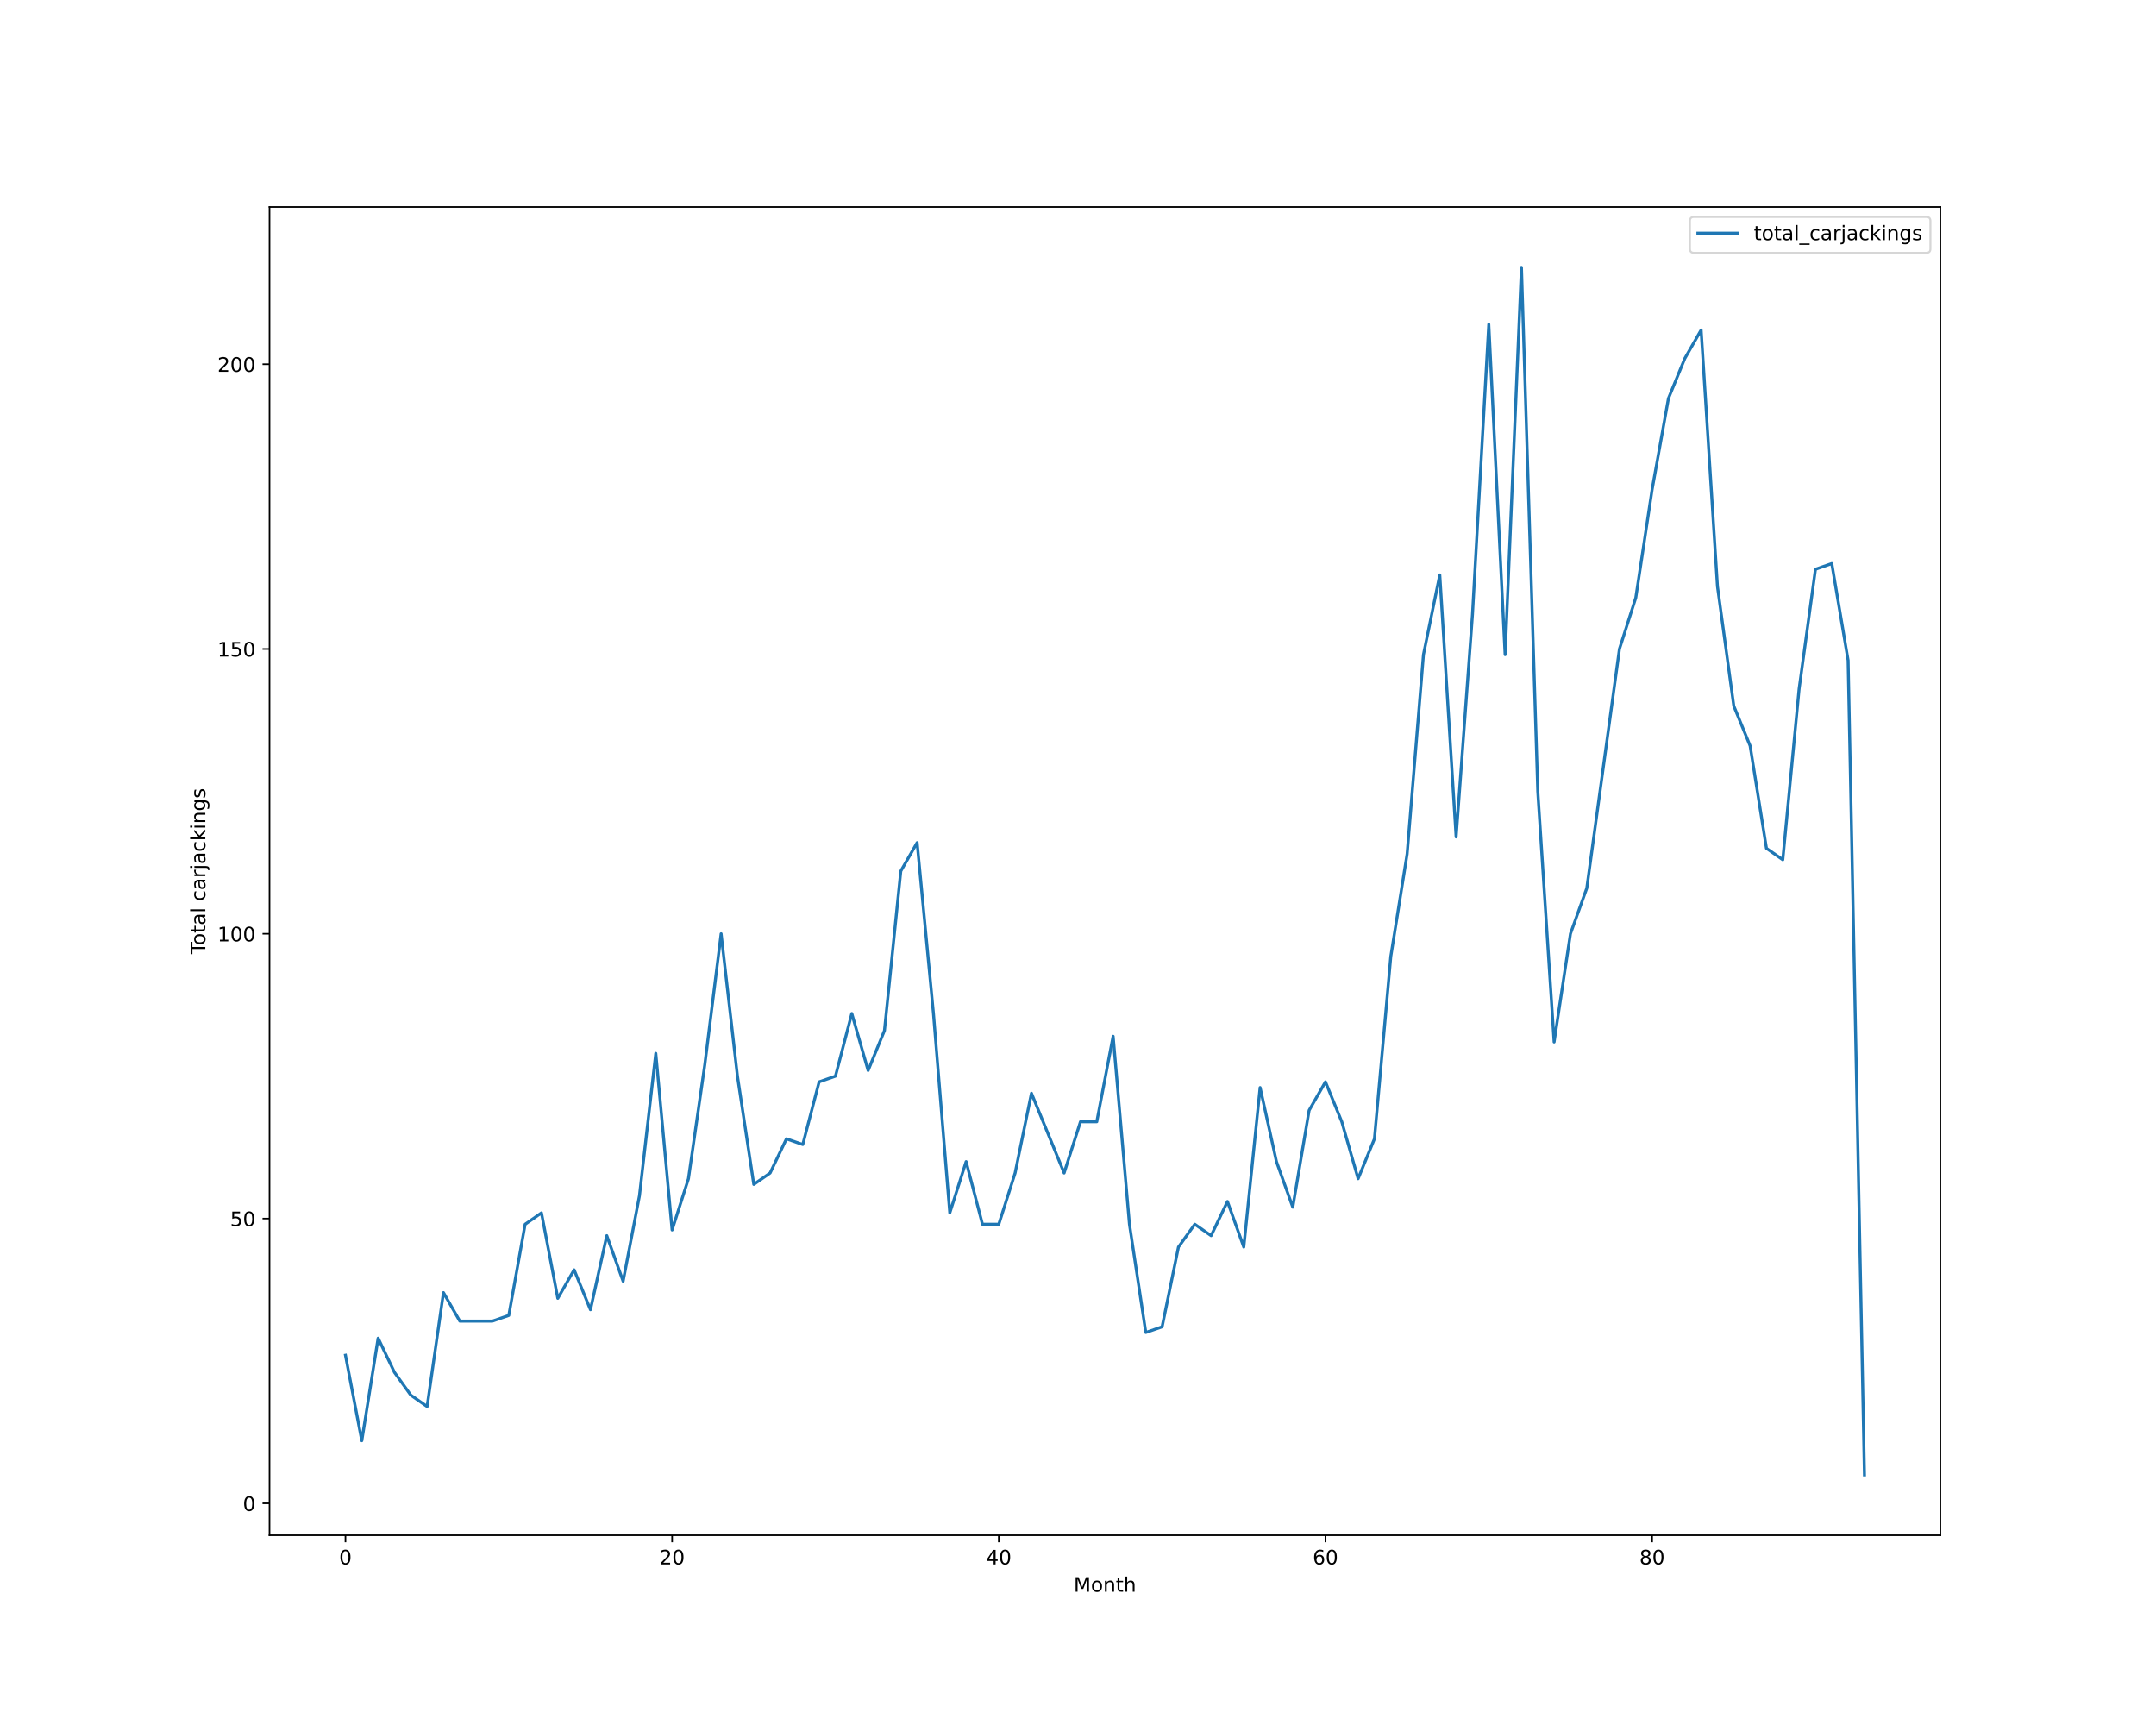
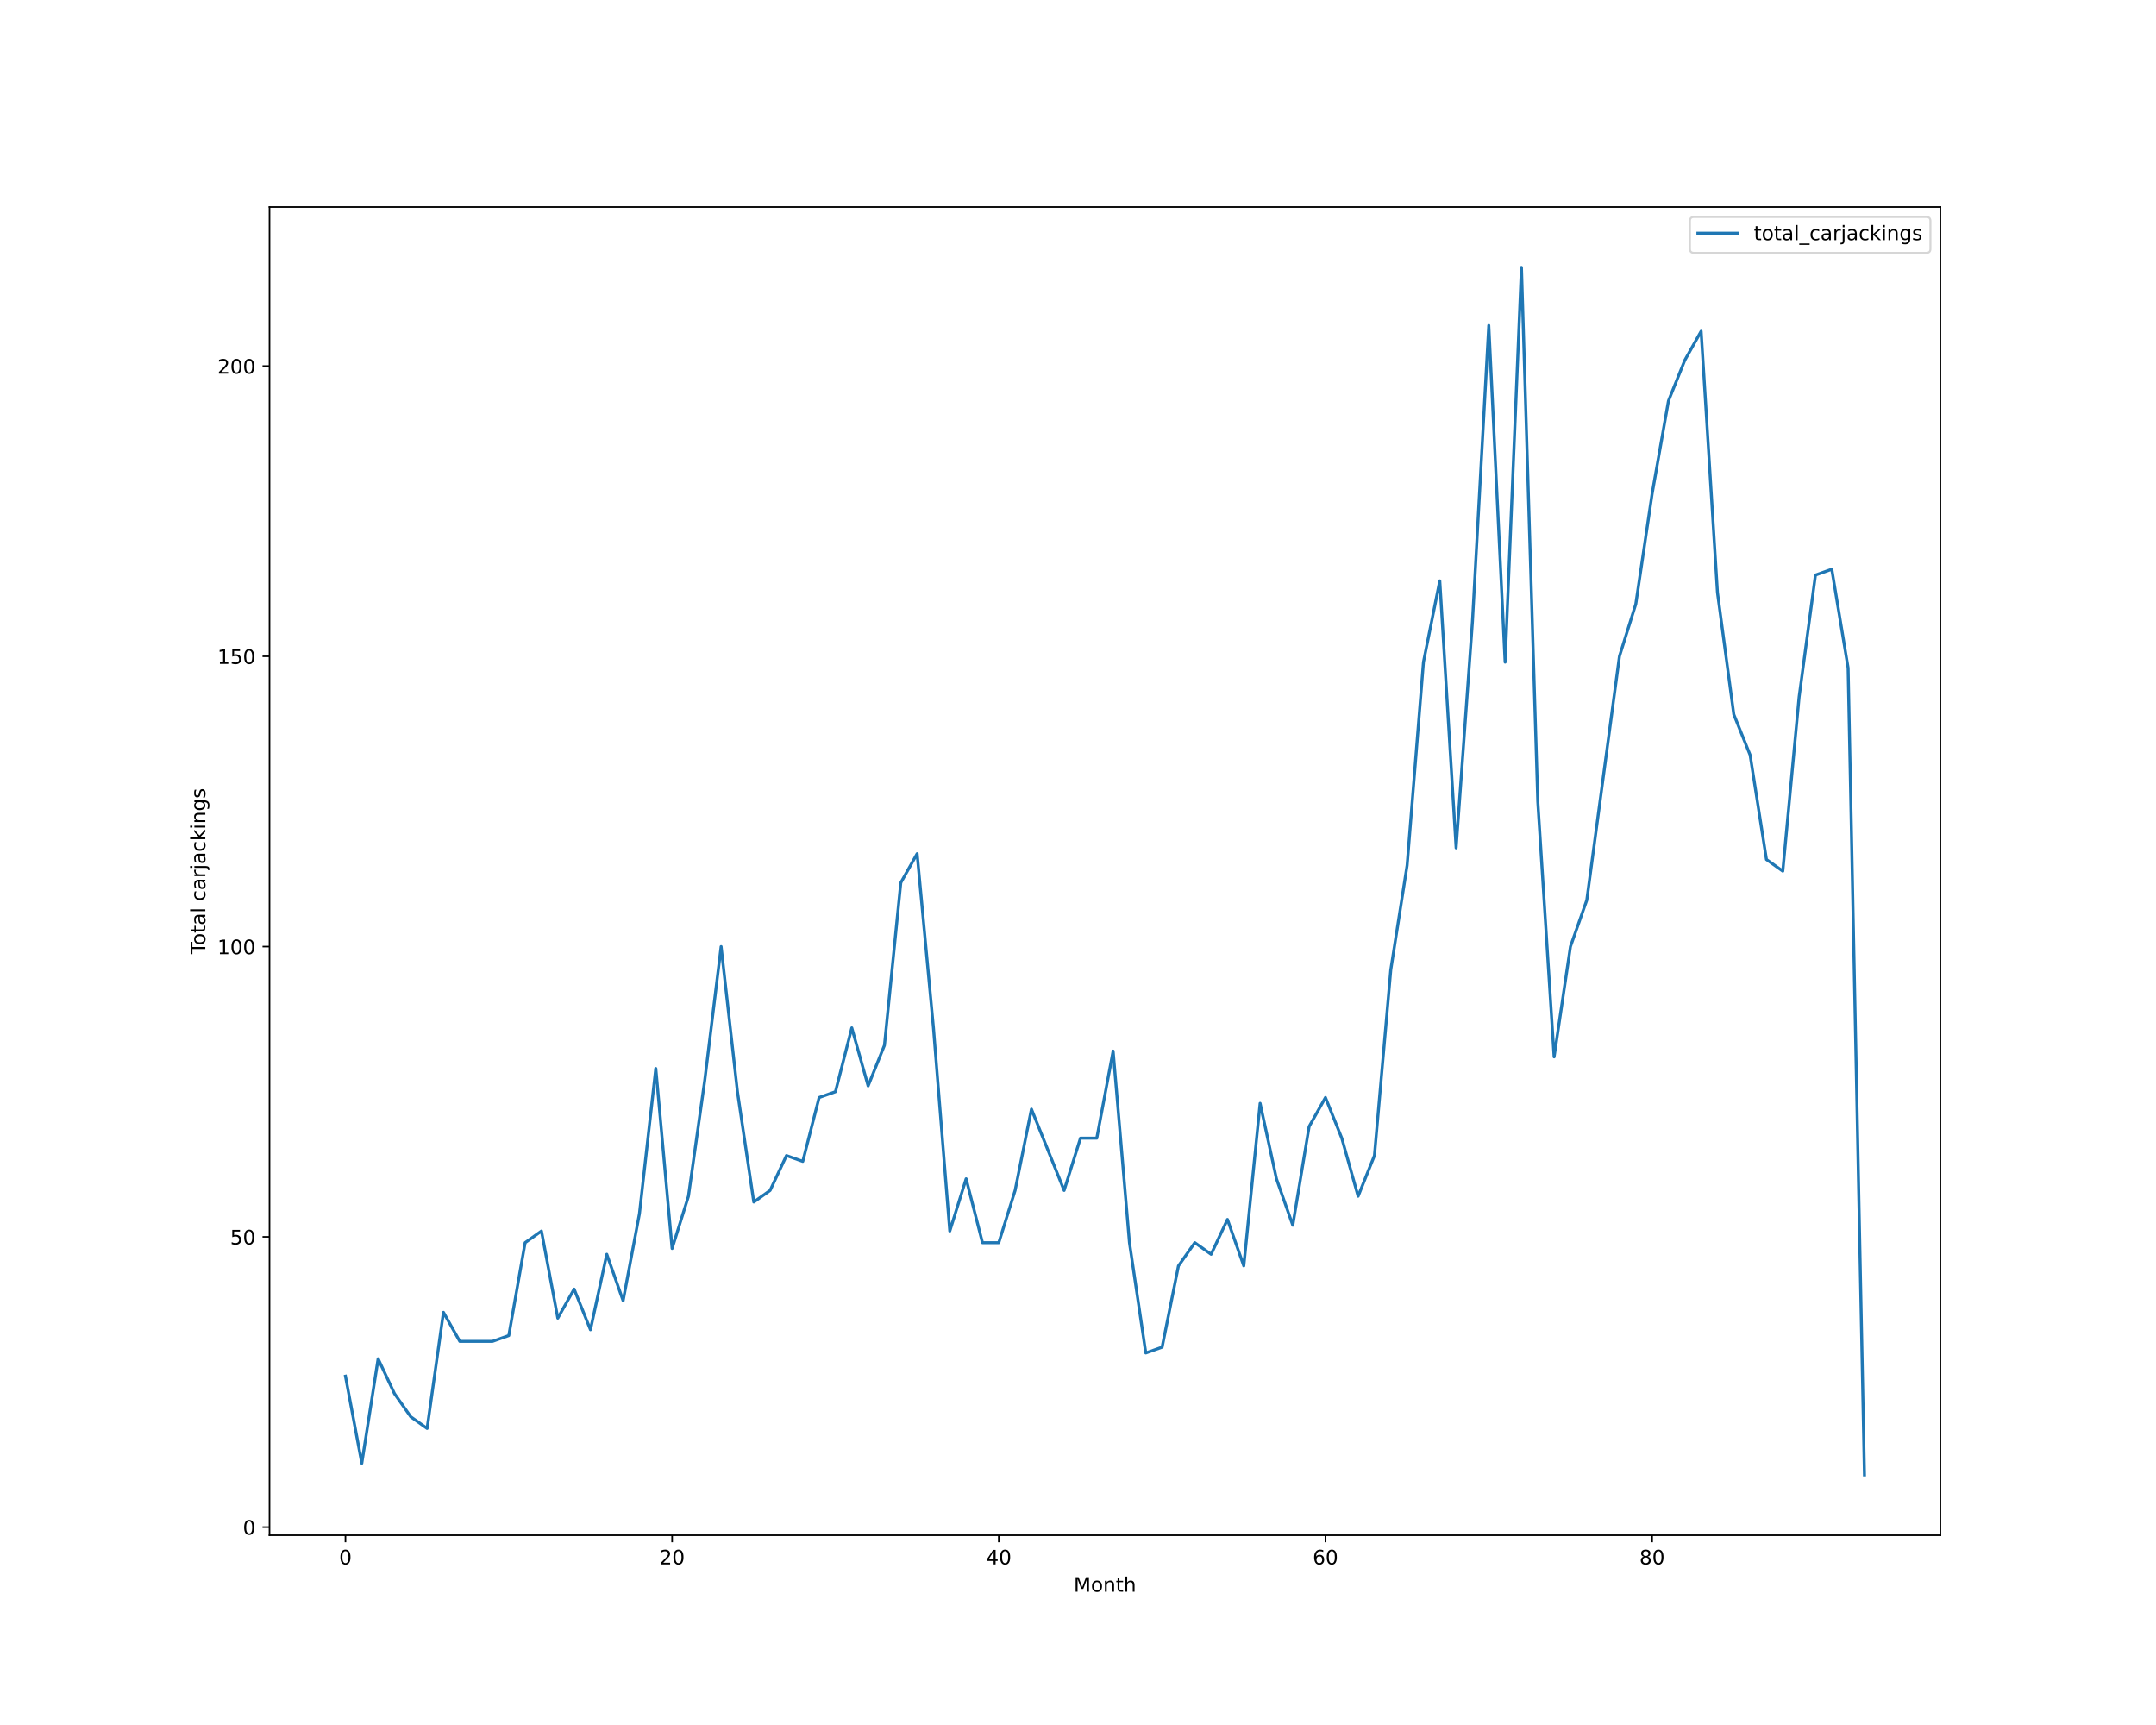
<svg xmlns="http://www.w3.org/2000/svg" xmlns:xlink="http://www.w3.org/1999/xlink" height="864pt" version="1.1" viewBox="0 0 1080 864" width="1080pt">
  <defs>
    <style type="text/css">*{stroke-linecap:butt;stroke-linejoin:round;}</style>
  </defs>
  <g id="figure_1">
    <g id="patch_1">
      <path d="M 0 864  L 1080 864  L 1080 0  L 0 0  z " style="fill:#ffffff;" />
    </g>
    <g id="axes_1">
      <g id="patch_2">
        <path d="M 135 768.96  L 972 768.96  L 972 103.68  L 135 103.68  z " style="fill:#ffffff;" />
      </g>
      <g id="matplotlib.axis_1">
        <g id="xtick_1">
          <g id="line2d_1">
            <defs>
-               <path d="M 0 0  L 0 3.5  " id="m96011de712" style="stroke:#000000;stroke-width:0.8;" />
-             </defs>
-             <g>
-               <use style="stroke:#000000;stroke-width:0.8;" x="173.045" xlink:href="#m96011de712" y="768.96" />
+               <path d="M 0 0  L 0 3.5  " id="m0f41cad19e" style="stroke:#000000;stroke-width:0.8;" />
+             </defs>
+             <g>
+               <use style="stroke:#000000;stroke-width:0.8;" x="173.045" xlink:href="#m0f41cad19e" y="768.96" />
            </g>
          </g>
          <g id="text_1">
            <g transform="translate(169.8642 783.5584)scale(0.1 -0.1)">
              <defs>
                <path d="M 2034 4250  Q 1547 4250 1301 3770  Q 1056 3291 1056 2328  Q 1056 1369 1301 889  Q 1547 409 2034 409  Q 2525 409 2770 889  Q 3016 1369 3016 2328  Q 3016 3291 2770 3770  Q 2525 4250 2034 4250  z M 2034 4750  Q 2819 4750 3233 4129  Q 3647 3509 3647 2328  Q 3647 1150 3233 529  Q 2819 -91 2034 -91  Q 1250 -91 836 529  Q 422 1150 422 2328  Q 422 3509 836 4129  Q 1250 4750 2034 4750  z " id="DejaVuSans-30" transform="scale(0.015625)" />
              </defs>
              <use xlink:href="#DejaVuSans-30" />
            </g>
          </g>
        </g>
        <g id="xtick_2">
          <g id="line2d_2">
            <g>
-               <use style="stroke:#000000;stroke-width:0.8;" x="336.682" xlink:href="#m96011de712" y="768.96" />
+               <use style="stroke:#000000;stroke-width:0.8;" x="336.682" xlink:href="#m0f41cad19e" y="768.96" />
            </g>
          </g>
          <g id="text_2">
            <g transform="translate(330.3193 783.5584)scale(0.1 -0.1)">
              <defs>
                <path d="M 1228 531  L 3431 531  L 3431 0  L 469 0  L 469 531  Q 828 903 1448 1529  Q 2069 2156 2228 2338  Q 2531 2678 2651 2914  Q 2772 3150 2772 3378  Q 2772 3750 2511 3984  Q 2250 4219 1831 4219  Q 1534 4219 1204 4116  Q 875 4013 500 3803  L 500 4441  Q 881 4594 1212 4672  Q 1544 4750 1819 4750  Q 2544 4750 2975 4387  Q 3406 4025 3406 3419  Q 3406 3131 3298 2873  Q 3191 2616 2906 2266  Q 2828 2175 2409 1742  Q 1991 1309 1228 531  z " id="DejaVuSans-32" transform="scale(0.015625)" />
              </defs>
              <use xlink:href="#DejaVuSans-32" />
              <use x="63.623" xlink:href="#DejaVuSans-30" />
            </g>
          </g>
        </g>
        <g id="xtick_3">
          <g id="line2d_3">
            <g>
-               <use style="stroke:#000000;stroke-width:0.8;" x="500.318" xlink:href="#m96011de712" y="768.96" />
+               <use style="stroke:#000000;stroke-width:0.8;" x="500.318" xlink:href="#m0f41cad19e" y="768.96" />
            </g>
          </g>
          <g id="text_3">
            <g transform="translate(493.9557 783.5584)scale(0.1 -0.1)">
              <defs>
                <path d="M 2419 4116  L 825 1625  L 2419 1625  L 2419 4116  z M 2253 4666  L 3047 4666  L 3047 1625  L 3713 1625  L 3713 1100  L 3047 1100  L 3047 0  L 2419 0  L 2419 1100  L 313 1100  L 313 1709  L 2253 4666  z " id="DejaVuSans-34" transform="scale(0.015625)" />
              </defs>
              <use xlink:href="#DejaVuSans-34" />
              <use x="63.623" xlink:href="#DejaVuSans-30" />
            </g>
          </g>
        </g>
        <g id="xtick_4">
          <g id="line2d_4">
            <g>
-               <use style="stroke:#000000;stroke-width:0.8;" x="663.955" xlink:href="#m96011de712" y="768.96" />
+               <use style="stroke:#000000;stroke-width:0.8;" x="663.955" xlink:href="#m0f41cad19e" y="768.96" />
            </g>
          </g>
          <g id="text_4">
            <g transform="translate(657.592 783.5584)scale(0.1 -0.1)">
              <defs>
                <path d="M 2113 2584  Q 1688 2584 1439 2293  Q 1191 2003 1191 1497  Q 1191 994 1439 701  Q 1688 409 2113 409  Q 2538 409 2786 701  Q 3034 994 3034 1497  Q 3034 2003 2786 2293  Q 2538 2584 2113 2584  z M 3366 4563  L 3366 3988  Q 3128 4100 2886 4159  Q 2644 4219 2406 4219  Q 1781 4219 1451 3797  Q 1122 3375 1075 2522  Q 1259 2794 1537 2939  Q 1816 3084 2150 3084  Q 2853 3084 3261 2657  Q 3669 2231 3669 1497  Q 3669 778 3244 343  Q 2819 -91 2113 -91  Q 1303 -91 875 529  Q 447 1150 447 2328  Q 447 3434 972 4092  Q 1497 4750 2381 4750  Q 2619 4750 2861 4703  Q 3103 4656 3366 4563  z " id="DejaVuSans-36" transform="scale(0.015625)" />
              </defs>
              <use xlink:href="#DejaVuSans-36" />
              <use x="63.623" xlink:href="#DejaVuSans-30" />
            </g>
          </g>
        </g>
        <g id="xtick_5">
          <g id="line2d_5">
            <g>
-               <use style="stroke:#000000;stroke-width:0.8;" x="827.591" xlink:href="#m96011de712" y="768.96" />
+               <use style="stroke:#000000;stroke-width:0.8;" x="827.591" xlink:href="#m0f41cad19e" y="768.96" />
            </g>
          </g>
          <g id="text_5">
            <g transform="translate(821.2284 783.5584)scale(0.1 -0.1)">
              <defs>
                <path d="M 2034 2216  Q 1584 2216 1326 1975  Q 1069 1734 1069 1313  Q 1069 891 1326 650  Q 1584 409 2034 409  Q 2484 409 2743 651  Q 3003 894 3003 1313  Q 3003 1734 2745 1975  Q 2488 2216 2034 2216  z M 1403 2484  Q 997 2584 770 2862  Q 544 3141 544 3541  Q 544 4100 942 4425  Q 1341 4750 2034 4750  Q 2731 4750 3128 4425  Q 3525 4100 3525 3541  Q 3525 3141 3298 2862  Q 3072 2584 2669 2484  Q 3125 2378 3379 2068  Q 3634 1759 3634 1313  Q 3634 634 3220 271  Q 2806 -91 2034 -91  Q 1263 -91 848 271  Q 434 634 434 1313  Q 434 1759 690 2068  Q 947 2378 1403 2484  z M 1172 3481  Q 1172 3119 1398 2916  Q 1625 2713 2034 2713  Q 2441 2713 2670 2916  Q 2900 3119 2900 3481  Q 2900 3844 2670 4047  Q 2441 4250 2034 4250  Q 1625 4250 1398 4047  Q 1172 3844 1172 3481  z " id="DejaVuSans-38" transform="scale(0.015625)" />
              </defs>
              <use xlink:href="#DejaVuSans-38" />
              <use x="63.623" xlink:href="#DejaVuSans-30" />
            </g>
          </g>
        </g>
        <g id="text_6">
          <g transform="translate(537.8289 797.2366)scale(0.1 -0.1)">
            <defs>
              <path d="M 628 4666  L 1569 4666  L 2759 1491  L 3956 4666  L 4897 4666  L 4897 0  L 4281 0  L 4281 4097  L 3078 897  L 2444 897  L 1241 4097  L 1241 0  L 628 0  L 628 4666  z " id="DejaVuSans-4d" transform="scale(0.015625)" />
              <path d="M 1959 3097  Q 1497 3097 1228 2736  Q 959 2375 959 1747  Q 959 1119 1226 758  Q 1494 397 1959 397  Q 2419 397 2687 759  Q 2956 1122 2956 1747  Q 2956 2369 2687 2733  Q 2419 3097 1959 3097  z M 1959 3584  Q 2709 3584 3137 3096  Q 3566 2609 3566 1747  Q 3566 888 3137 398  Q 2709 -91 1959 -91  Q 1206 -91 779 398  Q 353 888 353 1747  Q 353 2609 779 3096  Q 1206 3584 1959 3584  z " id="DejaVuSans-6f" transform="scale(0.015625)" />
              <path d="M 3513 2113  L 3513 0  L 2938 0  L 2938 2094  Q 2938 2591 2744 2837  Q 2550 3084 2163 3084  Q 1697 3084 1428 2787  Q 1159 2491 1159 1978  L 1159 0  L 581 0  L 581 3500  L 1159 3500  L 1159 2956  Q 1366 3272 1645 3428  Q 1925 3584 2291 3584  Q 2894 3584 3203 3211  Q 3513 2838 3513 2113  z " id="DejaVuSans-6e" transform="scale(0.015625)" />
              <path d="M 1172 4494  L 1172 3500  L 2356 3500  L 2356 3053  L 1172 3053  L 1172 1153  Q 1172 725 1289 603  Q 1406 481 1766 481  L 2356 481  L 2356 0  L 1766 0  Q 1100 0 847 248  Q 594 497 594 1153  L 594 3053  L 172 3053  L 172 3500  L 594 3500  L 594 4494  L 1172 4494  z " id="DejaVuSans-74" transform="scale(0.015625)" />
              <path d="M 3513 2113  L 3513 0  L 2938 0  L 2938 2094  Q 2938 2591 2744 2837  Q 2550 3084 2163 3084  Q 1697 3084 1428 2787  Q 1159 2491 1159 1978  L 1159 0  L 581 0  L 581 4863  L 1159 4863  L 1159 2956  Q 1366 3272 1645 3428  Q 1925 3584 2291 3584  Q 2894 3584 3203 3211  Q 3513 2838 3513 2113  z " id="DejaVuSans-68" transform="scale(0.015625)" />
            </defs>
            <use xlink:href="#DejaVuSans-4d" />
            <use x="86.279" xlink:href="#DejaVuSans-6f" />
            <use x="147.461" xlink:href="#DejaVuSans-6e" />
            <use x="210.84" xlink:href="#DejaVuSans-74" />
            <use x="250.049" xlink:href="#DejaVuSans-68" />
          </g>
        </g>
      </g>
      <g id="matplotlib.axis_2">
        <g id="ytick_1">
          <g id="line2d_6">
            <defs>
-               <path d="M 0 0  L -3.5 0  " id="m092ad73c30" style="stroke:#000000;stroke-width:0.8;" />
-             </defs>
-             <g>
-               <use style="stroke:#000000;stroke-width:0.8;" x="135" xlink:href="#m092ad73c30" y="752.984" />
+               <path d="M 0 0  L -3.5 0  " id="m8ea8afc9df" style="stroke:#000000;stroke-width:0.8;" />
+             </defs>
+             <g>
+               <use style="stroke:#000000;stroke-width:0.8;" x="135" xlink:href="#m8ea8afc9df" y="764.889" />
            </g>
          </g>
          <g id="text_7">
-             <g transform="translate(121.6375 756.7834)scale(0.1 -0.1)">
+             <g transform="translate(121.6375 768.6884)scale(0.1 -0.1)">
              <use xlink:href="#DejaVuSans-30" />
            </g>
          </g>
        </g>
        <g id="ytick_2">
          <g id="line2d_7">
            <g>
-               <use style="stroke:#000000;stroke-width:0.8;" x="135" xlink:href="#m092ad73c30" y="610.343" />
+               <use style="stroke:#000000;stroke-width:0.8;" x="135" xlink:href="#m8ea8afc9df" y="619.505" />
            </g>
          </g>
          <g id="text_8">
-             <g transform="translate(115.275 614.1419)scale(0.1 -0.1)">
+             <g transform="translate(115.275 623.3038)scale(0.1 -0.1)">
              <defs>
                <path d="M 691 4666  L 3169 4666  L 3169 4134  L 1269 4134  L 1269 2991  Q 1406 3038 1543 3061  Q 1681 3084 1819 3084  Q 2600 3084 3056 2656  Q 3513 2228 3513 1497  Q 3513 744 3044 326  Q 2575 -91 1722 -91  Q 1428 -91 1123 -41  Q 819 9 494 109  L 494 744  Q 775 591 1075 516  Q 1375 441 1709 441  Q 2250 441 2565 725  Q 2881 1009 2881 1497  Q 2881 1984 2565 2268  Q 2250 2553 1709 2553  Q 1456 2553 1204 2497  Q 953 2441 691 2322  L 691 4666  z " id="DejaVuSans-35" transform="scale(0.015625)" />
              </defs>
              <use xlink:href="#DejaVuSans-35" />
              <use x="63.623" xlink:href="#DejaVuSans-30" />
            </g>
          </g>
        </g>
        <g id="ytick_3">
          <g id="line2d_8">
            <g>
-               <use style="stroke:#000000;stroke-width:0.8;" x="135" xlink:href="#m092ad73c30" y="467.701" />
+               <use style="stroke:#000000;stroke-width:0.8;" x="135" xlink:href="#m8ea8afc9df" y="474.12" />
            </g>
          </g>
          <g id="text_9">
-             <g transform="translate(108.9125 471.5004)scale(0.1 -0.1)">
+             <g transform="translate(108.9125 477.9192)scale(0.1 -0.1)">
              <defs>
                <path d="M 794 531  L 1825 531  L 1825 4091  L 703 3866  L 703 4441  L 1819 4666  L 2450 4666  L 2450 531  L 3481 531  L 3481 0  L 794 0  L 794 531  z " id="DejaVuSans-31" transform="scale(0.015625)" />
              </defs>
              <use xlink:href="#DejaVuSans-31" />
              <use x="63.623" xlink:href="#DejaVuSans-30" />
              <use x="127.246" xlink:href="#DejaVuSans-30" />
            </g>
          </g>
        </g>
        <g id="ytick_4">
          <g id="line2d_9">
            <g>
-               <use style="stroke:#000000;stroke-width:0.8;" x="135" xlink:href="#m092ad73c30" y="325.06" />
+               <use style="stroke:#000000;stroke-width:0.8;" x="135" xlink:href="#m8ea8afc9df" y="328.735" />
            </g>
          </g>
          <g id="text_10">
-             <g transform="translate(108.9125 328.8588)scale(0.1 -0.1)">
+             <g transform="translate(108.9125 332.5346)scale(0.1 -0.1)">
              <use xlink:href="#DejaVuSans-31" />
              <use x="63.623" xlink:href="#DejaVuSans-35" />
              <use x="127.246" xlink:href="#DejaVuSans-30" />
            </g>
          </g>
        </g>
        <g id="ytick_5">
          <g id="line2d_10">
            <g>
-               <use style="stroke:#000000;stroke-width:0.8;" x="135" xlink:href="#m092ad73c30" y="182.418" />
+               <use style="stroke:#000000;stroke-width:0.8;" x="135" xlink:href="#m8ea8afc9df" y="183.351" />
            </g>
          </g>
          <g id="text_11">
-             <g transform="translate(108.9125 186.2173)scale(0.1 -0.1)">
+             <g transform="translate(108.9125 187.15)scale(0.1 -0.1)">
              <use xlink:href="#DejaVuSans-32" />
              <use x="63.623" xlink:href="#DejaVuSans-30" />
              <use x="127.246" xlink:href="#DejaVuSans-30" />
            </g>
          </g>
        </g>
        <g id="text_12">
          <g transform="translate(102.8328 477.8888)rotate(-90)scale(0.1 -0.1)">
            <defs>
              <path d="M -19 4666  L 3928 4666  L 3928 4134  L 2272 4134  L 2272 0  L 1638 0  L 1638 4134  L -19 4134  L -19 4666  z " id="DejaVuSans-54" transform="scale(0.015625)" />
              <path d="M 2194 1759  Q 1497 1759 1228 1600  Q 959 1441 959 1056  Q 959 750 1161 570  Q 1363 391 1709 391  Q 2188 391 2477 730  Q 2766 1069 2766 1631  L 2766 1759  L 2194 1759  z M 3341 1997  L 3341 0  L 2766 0  L 2766 531  Q 2569 213 2275 61  Q 1981 -91 1556 -91  Q 1019 -91 701 211  Q 384 513 384 1019  Q 384 1609 779 1909  Q 1175 2209 1959 2209  L 2766 2209  L 2766 2266  Q 2766 2663 2505 2880  Q 2244 3097 1772 3097  Q 1472 3097 1187 3025  Q 903 2953 641 2809  L 641 3341  Q 956 3463 1253 3523  Q 1550 3584 1831 3584  Q 2591 3584 2966 3190  Q 3341 2797 3341 1997  z " id="DejaVuSans-61" transform="scale(0.015625)" />
              <path d="M 603 4863  L 1178 4863  L 1178 0  L 603 0  L 603 4863  z " id="DejaVuSans-6c" transform="scale(0.015625)" />
              <path id="DejaVuSans-20" transform="scale(0.015625)" />
              <path d="M 3122 3366  L 3122 2828  Q 2878 2963 2633 3030  Q 2388 3097 2138 3097  Q 1578 3097 1268 2742  Q 959 2388 959 1747  Q 959 1106 1268 751  Q 1578 397 2138 397  Q 2388 397 2633 464  Q 2878 531 3122 666  L 3122 134  Q 2881 22 2623 -34  Q 2366 -91 2075 -91  Q 1284 -91 818 406  Q 353 903 353 1747  Q 353 2603 823 3093  Q 1294 3584 2113 3584  Q 2378 3584 2631 3529  Q 2884 3475 3122 3366  z " id="DejaVuSans-63" transform="scale(0.015625)" />
              <path d="M 2631 2963  Q 2534 3019 2420 3045  Q 2306 3072 2169 3072  Q 1681 3072 1420 2755  Q 1159 2438 1159 1844  L 1159 0  L 581 0  L 581 3500  L 1159 3500  L 1159 2956  Q 1341 3275 1631 3429  Q 1922 3584 2338 3584  Q 2397 3584 2469 3576  Q 2541 3569 2628 3553  L 2631 2963  z " id="DejaVuSans-72" transform="scale(0.015625)" />
              <path d="M 603 3500  L 1178 3500  L 1178 -63  Q 1178 -731 923 -1031  Q 669 -1331 103 -1331  L -116 -1331  L -116 -844  L 38 -844  Q 366 -844 484 -692  Q 603 -541 603 -63  L 603 3500  z M 603 4863  L 1178 4863  L 1178 4134  L 603 4134  L 603 4863  z " id="DejaVuSans-6a" transform="scale(0.015625)" />
              <path d="M 581 4863  L 1159 4863  L 1159 1991  L 2875 3500  L 3609 3500  L 1753 1863  L 3688 0  L 2938 0  L 1159 1709  L 1159 0  L 581 0  L 581 4863  z " id="DejaVuSans-6b" transform="scale(0.015625)" />
              <path d="M 603 3500  L 1178 3500  L 1178 0  L 603 0  L 603 3500  z M 603 4863  L 1178 4863  L 1178 4134  L 603 4134  L 603 4863  z " id="DejaVuSans-69" transform="scale(0.015625)" />
              <path d="M 2906 1791  Q 2906 2416 2648 2759  Q 2391 3103 1925 3103  Q 1463 3103 1205 2759  Q 947 2416 947 1791  Q 947 1169 1205 825  Q 1463 481 1925 481  Q 2391 481 2648 825  Q 2906 1169 2906 1791  z M 3481 434  Q 3481 -459 3084 -895  Q 2688 -1331 1869 -1331  Q 1566 -1331 1297 -1286  Q 1028 -1241 775 -1147  L 775 -588  Q 1028 -725 1275 -790  Q 1522 -856 1778 -856  Q 2344 -856 2625 -561  Q 2906 -266 2906 331  L 2906 616  Q 2728 306 2450 153  Q 2172 0 1784 0  Q 1141 0 747 490  Q 353 981 353 1791  Q 353 2603 747 3093  Q 1141 3584 1784 3584  Q 2172 3584 2450 3431  Q 2728 3278 2906 2969  L 2906 3500  L 3481 3500  L 3481 434  z " id="DejaVuSans-67" transform="scale(0.015625)" />
              <path d="M 2834 3397  L 2834 2853  Q 2591 2978 2328 3040  Q 2066 3103 1784 3103  Q 1356 3103 1142 2972  Q 928 2841 928 2578  Q 928 2378 1081 2264  Q 1234 2150 1697 2047  L 1894 2003  Q 2506 1872 2764 1633  Q 3022 1394 3022 966  Q 3022 478 2636 193  Q 2250 -91 1575 -91  Q 1294 -91 989 -36  Q 684 19 347 128  L 347 722  Q 666 556 975 473  Q 1284 391 1588 391  Q 1994 391 2212 530  Q 2431 669 2431 922  Q 2431 1156 2273 1281  Q 2116 1406 1581 1522  L 1381 1569  Q 847 1681 609 1914  Q 372 2147 372 2553  Q 372 3047 722 3315  Q 1072 3584 1716 3584  Q 2034 3584 2315 3537  Q 2597 3491 2834 3397  z " id="DejaVuSans-73" transform="scale(0.015625)" />
            </defs>
            <use xlink:href="#DejaVuSans-54" />
            <use x="44.084" xlink:href="#DejaVuSans-6f" />
            <use x="105.266" xlink:href="#DejaVuSans-74" />
            <use x="144.475" xlink:href="#DejaVuSans-61" />
            <use x="205.754" xlink:href="#DejaVuSans-6c" />
            <use x="233.537" xlink:href="#DejaVuSans-20" />
            <use x="265.324" xlink:href="#DejaVuSans-63" />
            <use x="320.305" xlink:href="#DejaVuSans-61" />
            <use x="381.584" xlink:href="#DejaVuSans-72" />
            <use x="422.697" xlink:href="#DejaVuSans-6a" />
            <use x="450.48" xlink:href="#DejaVuSans-61" />
            <use x="511.76" xlink:href="#DejaVuSans-63" />
            <use x="566.74" xlink:href="#DejaVuSans-6b" />
            <use x="624.65" xlink:href="#DejaVuSans-69" />
            <use x="652.434" xlink:href="#DejaVuSans-6e" />
            <use x="715.812" xlink:href="#DejaVuSans-67" />
            <use x="779.289" xlink:href="#DejaVuSans-73" />
          </g>
        </g>
      </g>
      <g id="line2d_11">
-         <path clip-path="url(#pefa50882ba)" d="M 173.045 678.811  L 181.227 721.603  L 189.409 670.252  L 197.591 687.369  L 205.773 698.78  L 213.955 704.486  L 222.136 647.429  L 230.318 661.694  L 238.5 661.694  L 246.682 661.694  L 254.864 658.841  L 263.045 613.195  L 271.227 607.49  L 279.409 650.282  L 287.591 636.018  L 295.773 655.988  L 303.955 618.901  L 312.136 641.724  L 320.318 598.931  L 328.5 527.611  L 336.682 616.048  L 344.864 590.373  L 353.045 533.316  L 361.227 467.701  L 369.409 539.022  L 377.591 593.226  L 385.773 587.52  L 393.955 570.403  L 402.136 573.256  L 410.318 541.875  L 418.5 539.022  L 426.682 507.641  L 434.864 536.169  L 443.045 516.199  L 451.227 436.32  L 459.409 422.056  L 467.591 507.641  L 475.773 607.49  L 483.955 581.814  L 492.136 613.195  L 500.318 613.195  L 508.5 587.52  L 516.682 547.58  L 524.864 567.55  L 533.045 587.52  L 541.227 561.845  L 549.409 561.845  L 557.591 519.052  L 565.773 613.195  L 573.955 667.399  L 582.136 664.546  L 590.318 624.607  L 598.5 613.195  L 606.682 618.901  L 614.864 601.784  L 623.045 624.607  L 631.227 544.728  L 639.409 581.814  L 647.591 604.637  L 655.773 556.139  L 663.955 541.875  L 672.136 561.845  L 680.318 590.373  L 688.5 570.403  L 696.682 479.112  L 704.864 427.762  L 713.045 327.912  L 721.227 287.973  L 729.409 419.203  L 737.591 307.943  L 745.773 162.448  L 753.955 327.912  L 762.136 133.92  L 770.318 396.38  L 778.5 521.905  L 786.682 467.701  L 794.864 444.878  L 803.045 384.969  L 811.227 325.06  L 819.409 299.384  L 827.591 245.18  L 835.773 199.535  L 843.955 179.565  L 852.136 165.301  L 860.318 293.678  L 868.5 353.588  L 876.682 373.558  L 884.864 424.909  L 893.045 430.614  L 901.227 345.029  L 909.409 285.12  L 917.591 282.267  L 925.773 330.765  L 933.955 738.72  " style="fill:none;stroke:#1f77b4;stroke-linecap:square;stroke-width:1.5;" />
+         <path clip-path="url(#p187e5f32b9)" d="M 173.045 689.289  L 181.227 732.905  L 189.409 680.566  L 197.591 698.012  L 205.773 709.643  L 213.955 715.458  L 222.136 657.305  L 230.318 671.843  L 238.5 671.843  L 246.682 671.843  L 254.864 668.935  L 263.045 622.412  L 271.227 616.597  L 279.409 660.212  L 287.591 645.674  L 295.773 666.028  L 303.955 628.228  L 312.136 651.489  L 320.318 607.874  L 328.5 535.182  L 336.682 625.32  L 344.864 599.151  L 353.045 540.997  L 361.227 474.12  L 369.409 546.812  L 377.591 602.058  L 385.773 596.243  L 393.955 578.797  L 402.136 581.705  L 410.318 549.72  L 418.5 546.812  L 426.682 514.828  L 434.864 543.905  L 443.045 523.551  L 451.227 442.135  L 459.409 427.597  L 467.591 514.828  L 475.773 616.597  L 483.955 590.428  L 492.136 622.412  L 500.318 622.412  L 508.5 596.243  L 516.682 555.535  L 524.864 575.889  L 533.045 596.243  L 541.227 570.074  L 549.409 570.074  L 557.591 526.458  L 565.773 622.412  L 573.955 677.658  L 582.136 674.751  L 590.318 634.043  L 598.5 622.412  L 606.682 628.228  L 614.864 610.782  L 623.045 634.043  L 631.227 552.628  L 639.409 590.428  L 647.591 613.689  L 655.773 564.258  L 663.955 549.72  L 672.136 570.074  L 680.318 599.151  L 688.5 578.797  L 696.682 485.751  L 704.864 433.412  L 713.045 331.643  L 721.227 290.935  L 729.409 424.689  L 737.591 311.289  L 745.773 162.997  L 753.955 331.643  L 762.136 133.92  L 770.318 401.428  L 778.5 529.366  L 786.682 474.12  L 794.864 450.858  L 803.045 389.797  L 811.227 328.735  L 819.409 302.566  L 827.591 247.32  L 835.773 200.797  L 843.955 180.443  L 852.136 165.905  L 860.318 296.751  L 868.5 357.812  L 876.682 378.166  L 884.864 430.505  L 893.045 436.32  L 901.227 349.089  L 909.409 288.028  L 917.591 285.12  L 925.773 334.551  L 933.955 738.72  " style="fill:none;stroke:#1f77b4;stroke-linecap:square;stroke-width:1.5;" />
      </g>
      <g id="patch_3">
        <path d="M 135 768.96  L 135 103.68  " style="fill:none;stroke:#000000;stroke-linecap:square;stroke-linejoin:miter;stroke-width:0.8;" />
      </g>
      <g id="patch_4">
        <path d="M 972 768.96  L 972 103.68  " style="fill:none;stroke:#000000;stroke-linecap:square;stroke-linejoin:miter;stroke-width:0.8;" />
      </g>
      <g id="patch_5">
        <path d="M 135 768.96  L 972 768.96  " style="fill:none;stroke:#000000;stroke-linecap:square;stroke-linejoin:miter;stroke-width:0.8;" />
      </g>
      <g id="patch_6">
        <path d="M 135 103.68  L 972 103.68  " style="fill:none;stroke:#000000;stroke-linecap:square;stroke-linejoin:miter;stroke-width:0.8;" />
      </g>
      <g id="legend_1">
        <g id="patch_7">
          <path d="M 848.528 126.636  L 965 126.636  Q 967 126.636 967 124.636  L 967 110.68  Q 967 108.68 965 108.68  L 848.528 108.68  Q 846.528 108.68 846.528 110.68  L 846.528 124.636  Q 846.528 126.636 848.528 126.636  z " style="fill:#ffffff;opacity:0.8;stroke:#cccccc;stroke-linejoin:miter;" />
        </g>
        <g id="line2d_12">
          <path d="M 850.528 116.778  L 870.528 116.778  " style="fill:none;stroke:#1f77b4;stroke-linecap:square;stroke-width:1.5;" />
        </g>
        <g id="line2d_13" />
        <g id="text_13">
          <g transform="translate(878.5281 120.2784)scale(0.1 -0.1)">
            <defs>
              <path d="M 3263 -1063  L 3263 -1509  L -63 -1509  L -63 -1063  L 3263 -1063  z " id="DejaVuSans-5f" transform="scale(0.015625)" />
            </defs>
            <use xlink:href="#DejaVuSans-74" />
            <use x="39.209" xlink:href="#DejaVuSans-6f" />
            <use x="100.391" xlink:href="#DejaVuSans-74" />
            <use x="139.6" xlink:href="#DejaVuSans-61" />
            <use x="200.879" xlink:href="#DejaVuSans-6c" />
            <use x="228.662" xlink:href="#DejaVuSans-5f" />
            <use x="278.662" xlink:href="#DejaVuSans-63" />
            <use x="333.643" xlink:href="#DejaVuSans-61" />
            <use x="394.922" xlink:href="#DejaVuSans-72" />
            <use x="436.035" xlink:href="#DejaVuSans-6a" />
            <use x="463.818" xlink:href="#DejaVuSans-61" />
            <use x="525.098" xlink:href="#DejaVuSans-63" />
            <use x="580.078" xlink:href="#DejaVuSans-6b" />
            <use x="637.988" xlink:href="#DejaVuSans-69" />
            <use x="665.771" xlink:href="#DejaVuSans-6e" />
            <use x="729.15" xlink:href="#DejaVuSans-67" />
            <use x="792.627" xlink:href="#DejaVuSans-73" />
          </g>
        </g>
      </g>
    </g>
  </g>
  <defs>
-     <clipPath id="pefa50882ba">
+     <clipPath id="p187e5f32b9">
      <rect height="665.28" width="837" x="135" y="103.68" />
    </clipPath>
  </defs>
</svg>
